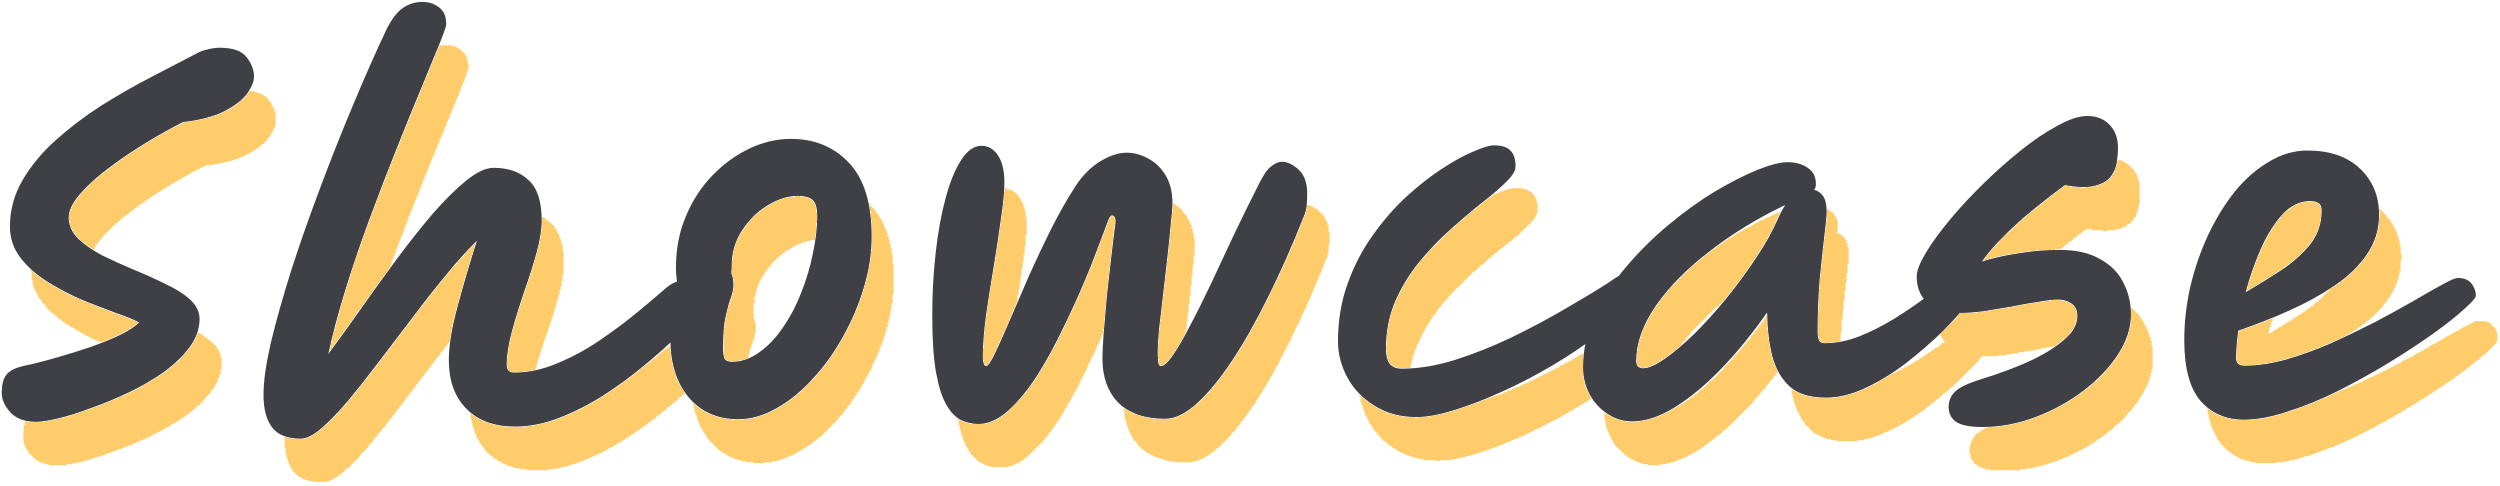
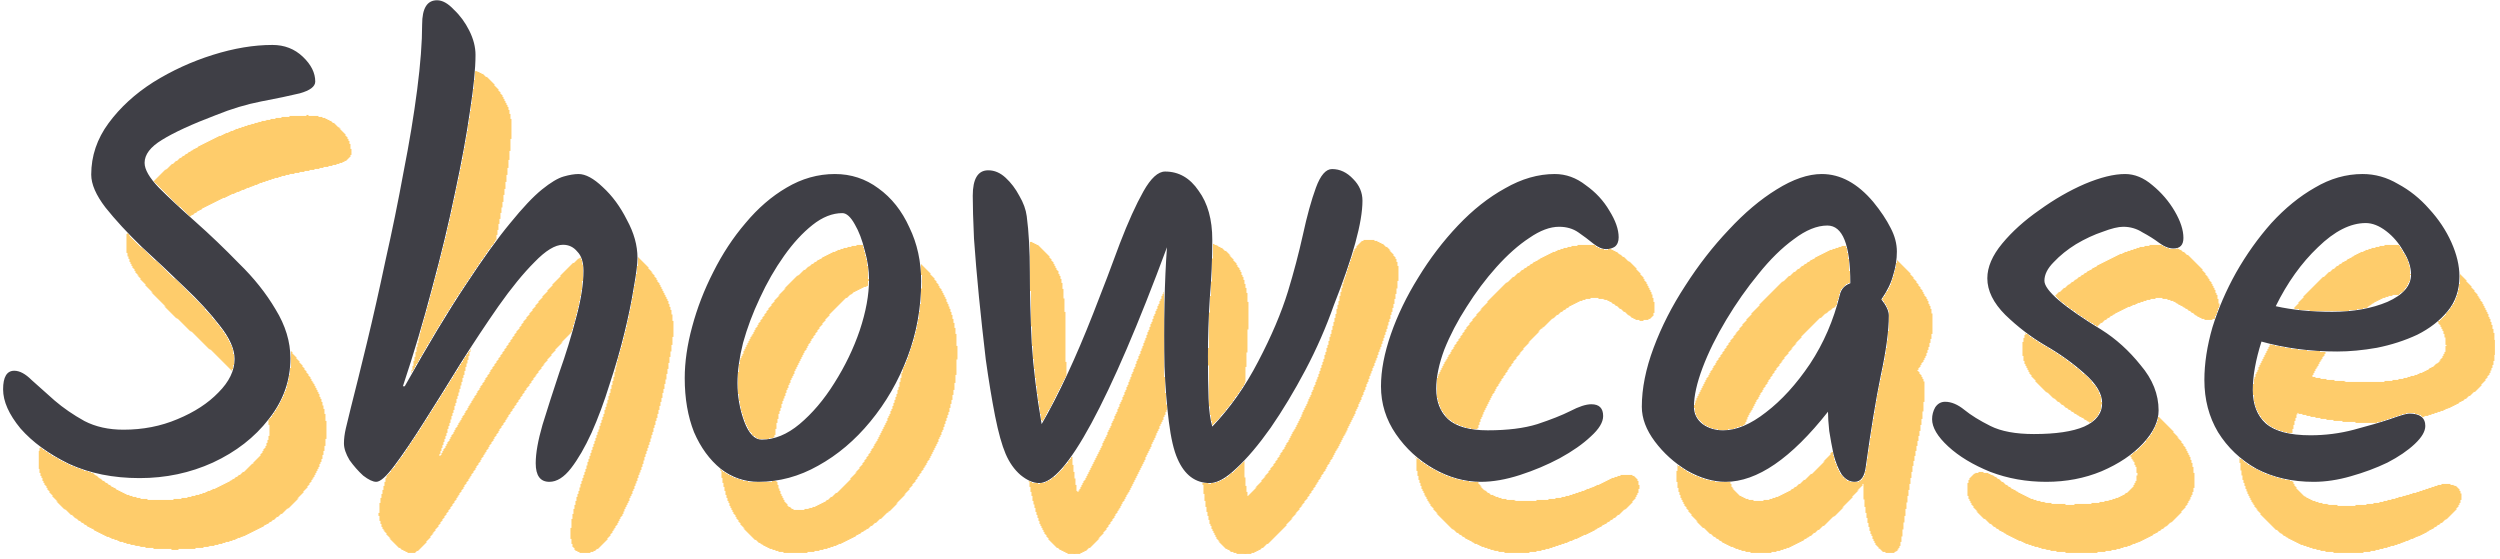
- <svg xmlns="http://www.w3.org/2000/svg" width="463" height="90" viewBox="0 0 463 90" fill="none">
-   <g filter="url(#filter0_d_34_61)">
-     <path d="M6.72 78.12C4.587 78.12 2.987 77.533 1.92 76.36C0.853 75.187 0.32 73.987 0.32 72.76C0.32 71.32 0.587 70.227 1.12 69.48C1.653 68.733 2.693 68.173 4.24 67.8C6.267 67.373 8.373 66.84 10.56 66.2C12.8 65.56 14.933 64.893 16.96 64.2C19.04 63.453 20.853 62.707 22.4 61.96C23.947 61.16 25.067 60.413 25.76 59.72C24.907 59.24 23.547 58.68 21.68 58.04C19.813 57.347 17.733 56.547 15.44 55.64C13.2 54.68 11.04 53.56 8.96 52.28C6.88 51 5.173 49.507 3.84 47.8C2.507 46.093 1.84 44.147 1.84 41.96C1.84 38.92 2.613 36.067 4.16 33.4C5.707 30.733 7.76 28.253 10.32 25.96C12.88 23.667 15.653 21.56 18.64 19.64C21.68 17.72 24.693 15.987 27.68 14.44C30.72 12.84 33.44 11.427 35.84 10.2C36.747 9.667 37.6 9.32 38.4 9.16C39.253 8.947 40.027 8.84 40.72 8.84C43.12 8.84 44.773 9.427 45.68 10.6C46.587 11.773 47.04 12.973 47.04 14.2C47.04 15.053 46.64 16.067 45.84 17.24C45.04 18.36 43.76 19.4 42 20.36C40.293 21.32 38.027 22.013 35.2 22.44C34.72 22.493 34.293 22.547 33.92 22.6C31.787 23.667 29.493 24.947 27.04 26.44C24.587 27.933 22.267 29.507 20.08 31.16C17.947 32.76 16.187 34.36 14.8 35.96C13.413 37.56 12.72 39 12.72 40.28C12.72 41.72 13.307 43.027 14.48 44.2C15.653 45.32 17.147 46.36 18.96 47.32C20.827 48.227 22.773 49.107 24.8 49.96C26.88 50.813 28.827 51.693 30.64 52.6C32.507 53.453 34.027 54.413 35.2 55.48C36.373 56.547 36.96 57.747 36.96 59.08C36.96 60.893 36.347 62.627 35.12 64.28C33.893 65.933 32.293 67.48 30.32 68.92C28.347 70.307 26.187 71.56 23.84 72.68C21.493 73.8 19.173 74.76 16.88 75.56C14.64 76.413 12.613 77.053 10.8 77.48C8.987 77.907 7.627 78.12 6.72 78.12ZM55.681 81.24C53.228 81.24 51.468 80.547 50.401 79.16C49.335 77.773 48.801 75.747 48.801 73.08C48.801 70.627 49.255 67.427 50.161 63.48C51.121 59.48 52.375 55.027 53.921 50.12C55.521 45.16 57.308 40.067 59.281 34.84C61.255 29.56 63.308 24.387 65.441 19.32C67.575 14.2 69.655 9.507 71.681 5.24C72.641 3.373 73.655 2.093 74.721 1.4C75.788 0.707 76.961 0.36 78.241 0.36C79.468 0.36 80.508 0.707 81.361 1.4C82.215 2.04 82.641 3.08 82.641 4.52C82.641 4.84 82.215 6.067 81.361 8.2C80.508 10.28 79.388 13 78.001 16.36C76.615 19.667 75.095 23.4 73.441 27.56C71.788 31.667 70.135 35.96 68.481 40.44C66.828 44.867 65.335 49.24 64.001 53.56C62.668 57.88 61.601 61.88 60.801 65.56C62.668 63.053 64.668 60.28 66.801 57.24C68.988 54.147 71.201 51.08 73.441 48.04C75.735 44.947 77.975 42.12 80.161 39.56C82.401 37 84.481 34.947 86.401 33.4C88.321 31.853 90.001 31.08 91.441 31.08C94.108 31.08 96.241 31.827 97.841 33.32C99.495 34.76 100.321 37.267 100.321 40.84C100.321 42.493 100.001 44.493 99.361 46.84C98.721 49.133 97.948 51.56 97.041 54.12C96.188 56.627 95.441 59.053 94.801 61.4C94.161 63.747 93.841 65.8 93.841 67.56C93.841 68.52 94.295 69 95.201 69C97.815 69 100.455 68.44 103.121 67.32C105.841 66.2 108.428 64.813 110.881 63.16C113.388 61.453 115.655 59.773 117.681 58.12C119.761 56.413 121.441 55 122.721 53.88C123.628 53.027 124.455 52.467 125.201 52.2C125.948 51.88 126.641 51.72 127.281 51.72C129.468 51.72 130.561 52.813 130.561 55C130.561 55.427 130.481 55.96 130.321 56.6C130.161 57.187 129.655 57.933 128.801 58.84C127.948 59.747 126.668 61.027 124.961 62.68C123.255 64.333 121.255 66.093 118.961 67.96C116.721 69.827 114.268 71.613 111.601 73.32C108.988 74.973 106.295 76.333 103.521 77.4C100.748 78.467 98.055 79 95.441 79C91.495 79 88.455 77.88 86.321 75.64C84.188 73.453 83.121 70.467 83.121 66.68C83.121 64.067 83.655 60.787 84.721 56.84C85.788 52.84 86.988 48.76 88.321 44.6C86.455 46.413 84.508 48.573 82.481 51.08C80.455 53.533 78.401 56.147 76.321 58.92C74.241 61.64 72.188 64.333 70.161 67C68.188 69.613 66.295 72.013 64.481 74.2C62.668 76.333 61.015 78.04 59.521 79.32C58.028 80.6 56.748 81.24 55.681 81.24ZM136.709 77.64C132.923 77.64 129.883 76.307 127.589 73.64C125.296 70.92 124.149 67.293 124.149 62.76C124.149 61.32 124.336 59.853 124.709 58.36C125.136 56.867 125.643 55.48 126.229 54.2C125.909 53.72 125.643 53.107 125.429 52.36C125.269 51.56 125.189 50.627 125.189 49.56C125.189 46.093 125.803 42.92 127.029 40.04C128.256 37.107 129.909 34.573 131.989 32.44C134.069 30.307 136.363 28.653 138.869 27.48C141.376 26.307 143.909 25.72 146.469 25.72C150.843 25.72 154.416 27.187 157.189 30.12C160.016 33.053 161.429 37.613 161.429 43.8C161.429 46.893 160.949 50.04 159.989 53.24C159.029 56.44 157.723 59.507 156.069 62.44C154.469 65.32 152.603 67.907 150.469 70.2C148.389 72.493 146.149 74.307 143.749 75.64C141.403 76.973 139.056 77.64 136.709 77.64ZM135.429 50.6C135.696 51.187 135.829 51.88 135.829 52.68C135.829 53.48 135.669 54.307 135.349 55.16C135.029 56.013 134.709 57.16 134.389 58.6C134.069 59.987 133.909 61.987 133.909 64.6C133.909 65.293 133.989 65.88 134.149 66.36C134.363 66.787 134.816 67 135.509 67C137.323 67 139.029 66.413 140.629 65.24C142.283 64.067 143.749 62.52 145.029 60.6C146.363 58.68 147.483 56.547 148.389 54.2C149.349 51.8 150.069 49.373 150.549 46.92C151.083 44.413 151.349 42.093 151.349 39.96C151.349 38.573 151.083 37.613 150.549 37.08C150.016 36.547 149.083 36.28 147.749 36.28C145.936 36.28 144.069 36.867 142.149 38.04C140.283 39.16 138.709 40.707 137.429 42.68C136.149 44.6 135.509 46.787 135.509 49.24C135.509 49.72 135.483 50.173 135.429 50.6ZM181.213 78.52C180.093 78.52 179.026 78.28 178.013 77.8C176.999 77.32 176.093 76.387 175.293 75C174.493 73.667 173.853 71.693 173.373 69.08C172.893 66.413 172.653 62.893 172.653 58.52C172.653 54.413 172.866 50.493 173.293 46.76C173.719 42.973 174.333 39.613 175.133 36.68C175.933 33.693 176.893 31.347 178.013 29.64C179.133 27.88 180.386 27 181.773 27C182.999 27 184.013 27.587 184.812 28.76C185.613 29.933 186.013 31.613 186.013 33.8C186.013 35.507 185.799 37.747 185.372 40.52C184.999 43.293 184.546 46.28 184.013 49.48C183.479 52.627 182.999 55.693 182.573 58.68C182.199 61.613 182.013 64.12 182.013 66.2C182.013 66.573 182.066 66.947 182.173 67.32C182.279 67.64 182.439 67.8 182.653 67.8C182.973 67.8 183.506 67.027 184.253 65.48C184.999 63.933 185.906 61.907 186.973 59.4C188.093 56.84 189.293 54.067 190.573 51.08C191.906 48.093 193.293 45.16 194.733 42.28C196.226 39.347 197.719 36.733 199.213 34.44C200.493 32.467 202.013 30.947 203.773 29.88C205.533 28.813 207.159 28.28 208.653 28.28C209.986 28.28 211.293 28.627 212.573 29.32C213.906 30.013 214.999 31.053 215.853 32.44C216.706 33.827 217.133 35.56 217.133 37.64C217.133 38.44 217.026 39.773 216.813 41.64C216.653 43.453 216.439 45.533 216.173 47.88C215.906 50.173 215.639 52.493 215.373 54.84C215.106 57.133 214.866 59.187 214.653 61C214.493 62.813 214.413 64.093 214.413 64.84C214.413 64.947 214.413 65.08 214.413 65.24C214.413 65.827 214.439 66.413 214.493 67C214.546 67.533 214.706 67.8 214.973 67.8C215.559 67.8 216.306 67.133 217.213 65.8C218.173 64.413 219.239 62.573 220.413 60.28C221.639 57.987 222.919 55.427 224.253 52.6C225.586 49.773 226.946 46.867 228.333 43.88C229.773 40.84 231.186 37.96 232.573 35.24C233.639 32.947 234.546 31.507 235.293 30.92C236.039 30.28 236.759 29.96 237.453 29.96C238.413 29.96 239.426 30.44 240.493 31.4C241.559 32.36 242.093 33.853 242.093 35.88C242.093 36.573 242.066 37.267 242.013 37.96C241.959 38.653 241.773 39.373 241.453 40.12C239.319 45.507 237.106 50.493 234.813 55.08C232.573 59.613 230.333 63.56 228.093 66.92C225.853 70.28 223.693 72.893 221.613 74.76C219.533 76.627 217.586 77.56 215.773 77.56C212.039 77.56 209.159 76.573 207.133 74.6C205.159 72.573 204.173 69.853 204.173 66.44C204.173 65.16 204.253 63.533 204.413 61.56C204.573 59.533 204.759 57.347 204.973 55C205.239 52.6 205.506 50.227 205.773 47.88C206.039 45.533 206.306 43.373 206.573 41.4C206.679 40.653 206.546 40.173 206.173 39.96C205.853 39.747 205.559 39.987 205.293 40.68C204.599 42.493 203.853 44.467 203.053 46.6C202.253 48.733 201.506 50.6 200.813 52.2C199.693 54.867 198.386 57.72 196.893 60.76C195.453 63.8 193.879 66.68 192.173 69.4C190.466 72.067 188.679 74.253 186.813 75.96C184.946 77.667 183.079 78.52 181.213 78.52ZM262.356 77.24C259.369 77.24 256.782 76.547 254.596 75.16C252.409 73.827 250.729 72.093 249.556 69.96C248.382 67.773 247.796 65.533 247.796 63.24C247.796 59.4 248.382 55.853 249.556 52.6C250.729 49.293 252.276 46.307 254.196 43.64C256.116 40.92 258.196 38.52 260.436 36.44C262.729 34.36 264.942 32.627 267.076 31.24C269.262 29.8 271.209 28.733 272.916 28.04C274.622 27.293 275.876 26.92 276.676 26.92C278.116 26.92 279.129 27.24 279.716 27.88C280.356 28.467 280.676 29.453 280.676 30.84C280.676 31.64 280.089 32.6 278.916 33.72C277.796 34.84 276.302 36.12 274.436 37.56C272.622 39 270.702 40.627 268.676 42.44C266.649 44.253 264.702 46.28 262.836 48.52C261.022 50.76 259.529 53.213 258.356 55.88C257.236 58.547 256.676 61.453 256.676 64.6C256.676 65.773 256.889 66.68 257.316 67.32C257.796 67.96 258.569 68.28 259.636 68.28C262.676 68.28 265.929 67.747 269.396 66.68C272.916 65.56 276.409 64.173 279.876 62.52C283.396 60.813 286.702 59.053 289.796 57.24C292.942 55.427 295.636 53.8 297.876 52.36C298.782 51.72 299.556 51.213 300.196 50.84C300.836 50.467 301.289 50.28 301.556 50.28C303.156 50.28 303.956 51.107 303.956 52.76C303.956 53.613 303.316 54.76 302.036 56.2C300.542 58.067 298.516 59.987 295.956 61.96C293.449 63.933 290.649 65.827 287.556 67.64C284.516 69.453 281.396 71.08 278.196 72.52C275.049 73.96 272.089 75.107 269.316 75.96C266.542 76.813 264.222 77.24 262.356 77.24ZM302.302 78.04C300.595 78.04 299.049 77.56 297.662 76.6C296.275 75.693 295.182 74.493 294.382 73C293.582 71.453 293.182 69.8 293.182 68.04C293.182 64.733 293.902 61.507 295.342 58.36C296.835 55.213 298.782 52.227 301.182 49.4C303.582 46.573 306.195 43.987 309.022 41.64C311.902 39.24 314.755 37.187 317.582 35.48C320.462 33.773 323.075 32.44 325.422 31.48C327.822 30.52 329.689 30.04 331.022 30.04C332.569 30.04 333.822 30.387 334.782 31.08C335.795 31.72 336.302 32.733 336.302 34.12C336.302 34.547 336.195 34.893 335.982 35.16C336.675 35.32 337.235 35.72 337.662 36.36C338.089 37 338.302 37.96 338.302 39.24C338.302 39.773 338.169 41.16 337.902 43.4C337.635 45.64 337.342 48.36 337.022 51.56C336.755 54.76 336.622 58.093 336.622 61.56C336.622 62.093 336.702 62.573 336.862 63C337.022 63.373 337.369 63.56 337.902 63.56C340.035 63.56 342.195 63.133 344.382 62.28C346.622 61.373 348.782 60.28 350.862 59C352.995 57.667 354.915 56.36 356.622 55.08C358.382 53.747 359.849 52.653 361.022 51.8C362.249 50.893 363.049 50.44 363.422 50.44C365.235 50.44 366.142 51.347 366.142 53.16C366.142 53.64 365.555 54.653 364.382 56.2C363.262 57.693 361.715 59.427 359.742 61.4C357.769 63.32 355.555 65.24 353.102 67.16C350.702 69.027 348.195 70.573 345.582 71.8C343.022 73.027 340.542 73.64 338.142 73.64C335.209 73.64 332.969 72.947 331.422 71.56C329.929 70.173 328.862 68.307 328.222 65.96C327.635 63.56 327.315 60.867 327.262 57.88C324.542 61.773 321.715 65.24 318.782 68.28C315.902 71.267 313.049 73.64 310.222 75.4C307.395 77.16 304.755 78.04 302.302 78.04ZM330.622 37.96C325.395 40.467 320.702 43.347 316.542 46.6C312.382 49.8 309.075 53.16 306.622 56.68C304.222 60.2 303.022 63.587 303.022 66.84C303.022 67.747 303.449 68.2 304.302 68.2C305.315 68.2 306.649 67.613 308.302 66.44C310.009 65.267 311.849 63.72 313.822 61.8C315.795 59.827 317.769 57.64 319.742 55.24C321.715 52.787 323.555 50.28 325.262 47.72C326.969 45.16 328.329 42.707 329.342 40.36C329.715 39.507 330.142 38.707 330.622 37.96ZM367.131 79.08C364.838 79.08 363.211 78.76 362.251 78.12C361.345 77.48 360.891 76.547 360.891 75.32C360.891 74.253 361.265 73.347 362.011 72.6C362.758 71.8 364.411 71 366.971 70.2C369.958 69.293 372.785 68.253 375.451 67.08C378.171 65.853 380.385 64.52 382.091 63.08C383.851 61.64 384.731 60.12 384.731 58.52C384.731 57.453 384.358 56.68 383.611 56.2C382.918 55.72 382.091 55.48 381.131 55.48C380.331 55.48 379.158 55.613 377.611 55.88C376.118 56.093 374.465 56.387 372.651 56.76C370.838 57.08 369.078 57.373 367.371 57.64C365.718 57.853 364.305 57.96 363.131 57.96C360.358 57.96 358.305 57.347 356.971 56.12C355.638 54.84 354.971 53.213 354.971 51.24C354.971 50.173 355.531 48.707 356.651 46.84C357.771 44.973 359.265 42.92 361.131 40.68C362.998 38.44 365.078 36.2 367.371 33.96C369.665 31.72 371.985 29.667 374.331 27.8C376.731 25.88 378.998 24.36 381.131 23.24C383.265 22.067 385.078 21.48 386.571 21.48C388.278 21.48 389.638 22.013 390.651 23.08C391.718 24.147 392.251 25.587 392.251 27.4C392.251 28.253 392.171 29.187 392.011 30.2C391.851 31.16 391.451 32.04 390.811 32.84C390.171 33.587 389.185 34.12 387.851 34.44C386.518 34.76 384.705 34.707 382.411 34.28C380.598 35.613 378.705 37.08 376.731 38.68C374.811 40.227 372.998 41.853 371.291 43.56C369.585 45.213 368.171 46.84 367.051 48.44C369.025 47.8 371.265 47.293 373.771 46.92C376.278 46.493 378.811 46.28 381.371 46.28C384.465 46.28 386.971 46.84 388.891 47.96C390.865 49.027 392.305 50.467 393.211 52.28C394.171 54.093 394.651 56.093 394.651 58.28C394.651 60.733 393.851 63.187 392.251 65.64C390.651 68.093 388.518 70.333 385.851 72.36C383.185 74.387 380.225 76.013 376.971 77.24C373.718 78.467 370.438 79.08 367.131 79.08ZM415.568 77.72C412.261 77.72 409.594 76.573 407.568 74.28C405.541 71.933 404.528 68.173 404.528 63C404.528 59.693 404.901 56.387 405.648 53.08C406.448 49.72 407.541 46.547 408.928 43.56C410.368 40.52 412.021 37.827 413.888 35.48C415.808 33.133 417.914 31.293 420.207 29.96C422.501 28.573 424.874 27.88 427.328 27.88C431.488 27.88 434.741 29 437.087 31.24C439.434 33.48 440.608 36.333 440.608 39.8C440.608 42.467 439.861 44.893 438.368 47.08C436.928 49.213 434.954 51.133 432.448 52.84C429.941 54.547 427.141 56.093 424.048 57.48C420.954 58.867 417.781 60.12 414.528 61.24C414.261 63.16 414.128 64.867 414.128 66.36C414.128 67.267 414.634 67.72 415.648 67.72C418.048 67.72 420.608 67.347 423.328 66.6C426.101 65.8 428.901 64.787 431.728 63.56C434.554 62.28 437.274 60.973 439.888 59.64C442.501 58.253 444.874 56.947 447.008 55.72C449.194 54.44 450.981 53.427 452.368 52.68C453.808 51.88 454.741 51.48 455.168 51.48C456.341 51.48 457.194 51.827 457.728 52.52C458.261 53.213 458.528 53.96 458.528 54.76C458.528 55.133 457.808 55.96 456.368 57.24C454.981 58.52 453.061 60.04 450.608 61.8C448.208 63.507 445.488 65.293 442.448 67.16C439.461 68.973 436.341 70.707 433.088 72.36C429.888 73.96 426.768 75.24 423.728 76.2C420.741 77.213 418.021 77.72 415.568 77.72ZM415.888 54.12C418.074 52.84 420.234 51.507 422.368 50.12C424.554 48.68 426.368 47.08 427.808 45.32C429.248 43.507 429.968 41.4 429.968 39C429.968 38.307 429.781 37.853 429.408 37.64C429.034 37.373 428.501 37.24 427.808 37.24C425.941 37.24 424.234 38.067 422.688 39.72C421.194 41.373 419.861 43.507 418.688 46.12C417.568 48.68 416.634 51.347 415.888 54.12Z" fill="#3F3F46" />
+ <svg xmlns="http://www.w3.org/2000/svg" width="282" height="63" viewBox="0 0 282 63" fill="none">
+   <g filter="url(#filter0_d_2026_4957)">
+     <path d="M15.75 53.93C12.763 53.93 10.103 53.393 7.77 52.32C5.483 51.2 3.663 49.87 2.31 48.33C1.003 46.743 0.35 45.273 0.35 43.92C0.35 42.52 0.77 41.82 1.61 41.82C2.217 41.82 2.87 42.17 3.57 42.87C4.317 43.523 5.18 44.293 6.16 45.18C7.14 46.02 8.26 46.79 9.52 47.49C10.78 48.143 12.25 48.47 13.93 48.47C16.123 48.47 18.153 48.073 20.02 47.28C21.933 46.487 23.473 45.483 24.64 44.27C25.853 43.057 26.46 41.797 26.46 40.49C26.46 39.37 25.9 38.11 24.78 36.71C23.707 35.31 22.377 33.863 20.79 32.37C19.203 30.83 17.593 29.313 15.96 27.82C14.373 26.28 13.02 24.81 11.9 23.41C10.827 22.01 10.29 20.773 10.29 19.7C10.29 17.6 10.943 15.663 12.25 13.89C13.557 12.117 15.237 10.577 17.29 9.27C19.39 7.963 21.63 6.937 24.01 6.19C26.39 5.443 28.63 5.07 30.73 5.07C32.083 5.07 33.227 5.513 34.16 6.4C35.093 7.287 35.56 8.22 35.56 9.2C35.56 9.76 34.977 10.203 33.81 10.53C32.643 10.81 31.197 11.113 29.47 11.44C27.79 11.767 26.087 12.28 24.36 12.98C21.653 14.007 19.623 14.94 18.27 15.78C16.963 16.573 16.31 17.437 16.31 18.37C16.31 19.117 16.847 20.05 17.92 21.17C19.04 22.29 20.417 23.573 22.05 25.02C23.683 26.467 25.317 28.03 26.95 29.71C28.63 31.343 30.007 33.07 31.08 34.89C32.2 36.71 32.76 38.553 32.76 40.42C32.76 42.94 31.943 45.227 30.31 47.28C28.723 49.333 26.623 50.967 24.01 52.18C21.443 53.347 18.69 53.93 15.75 53.93ZM42.438 54.35C42.064 54.35 41.574 54.117 40.968 53.65C40.407 53.137 39.894 52.553 39.428 51.9C39.008 51.2 38.797 50.57 38.797 50.01C38.797 49.497 38.867 48.937 39.008 48.33C39.148 47.723 39.334 46.953 39.568 46.02C40.081 44.013 40.688 41.563 41.388 38.67C42.087 35.777 42.788 32.673 43.487 29.36C44.234 26.047 44.911 22.733 45.517 19.42C46.171 16.107 46.684 13.003 47.057 10.11C47.431 7.217 47.617 4.767 47.617 2.76C47.617 0.94 48.178 0.03 49.297 0.03C49.904 0.03 50.534 0.38 51.188 1.08C51.888 1.733 52.471 2.527 52.938 3.46C53.404 4.393 53.638 5.303 53.638 6.19C53.638 7.73 53.428 9.853 53.008 12.56C52.634 15.22 52.074 18.277 51.328 21.73C50.627 25.137 49.764 28.73 48.737 32.51C47.758 36.243 46.661 39.93 45.447 43.57H45.657C48.271 38.903 50.557 35.1 52.517 32.16C54.477 29.173 56.157 26.84 57.557 25.16C58.958 23.433 60.148 22.173 61.127 21.38C62.108 20.587 62.924 20.097 63.578 19.91C64.231 19.723 64.791 19.63 65.257 19.63C66.051 19.63 66.961 20.12 67.987 21.1C69.061 22.08 69.971 23.317 70.718 24.81C71.511 26.257 71.907 27.68 71.907 29.08C71.907 29.78 71.767 30.9 71.487 32.44C71.254 33.933 70.904 35.637 70.438 37.55C69.971 39.463 69.411 41.4 68.757 43.36C68.151 45.32 67.474 47.14 66.728 48.82C65.981 50.453 65.211 51.783 64.418 52.81C63.624 53.837 62.807 54.35 61.968 54.35C60.941 54.35 60.428 53.65 60.428 52.25C60.428 51.13 60.684 49.683 61.197 47.91C61.758 46.09 62.388 44.13 63.087 42.03C63.834 39.93 64.464 37.877 64.978 35.87C65.537 33.817 65.817 32.043 65.817 30.55C65.817 29.57 65.584 28.847 65.118 28.38C64.698 27.867 64.161 27.61 63.508 27.61C62.621 27.61 61.547 28.263 60.288 29.57C59.028 30.83 57.674 32.487 56.227 34.54C54.828 36.547 53.404 38.693 51.958 40.98C50.557 43.267 49.204 45.437 47.898 47.49C46.638 49.497 45.517 51.153 44.538 52.46C43.604 53.72 42.904 54.35 42.438 54.35ZM85.567 54.35C83.98 54.35 82.557 53.86 81.297 52.88C80.037 51.853 79.034 50.477 78.287 48.75C77.587 46.977 77.237 44.947 77.237 42.66C77.237 40.84 77.517 38.903 78.077 36.85C78.637 34.75 79.43 32.697 80.457 30.69C81.484 28.637 82.697 26.793 84.097 25.16C85.497 23.48 87.037 22.15 88.717 21.17C90.444 20.143 92.263 19.63 94.177 19.63C95.997 19.63 97.63 20.167 99.077 21.24C100.57 22.313 101.737 23.783 102.577 25.65C103.463 27.47 103.907 29.5 103.907 31.74C103.907 34.727 103.393 37.573 102.367 40.28C101.34 42.987 99.94 45.413 98.167 47.56C96.44 49.66 94.48 51.317 92.287 52.53C90.14 53.743 87.9 54.35 85.567 54.35ZM85.917 49.59C87.364 49.59 88.787 49.007 90.187 47.84C91.633 46.627 92.94 45.087 94.107 43.22C95.32 41.307 96.277 39.323 96.977 37.27C97.677 35.17 98.027 33.257 98.027 31.53C98.027 30.457 97.864 29.36 97.537 28.24C97.257 27.073 96.883 26.093 96.417 25.3C95.95 24.46 95.484 24.04 95.017 24.04C93.897 24.04 92.777 24.483 91.657 25.37C90.537 26.257 89.463 27.423 88.437 28.87C87.41 30.317 86.5 31.903 85.707 33.63C84.913 35.31 84.284 36.99 83.817 38.67C83.397 40.35 83.187 41.867 83.187 43.22C83.187 44.713 83.444 46.16 83.957 47.56C84.47 48.913 85.124 49.59 85.917 49.59ZM117.216 54.49C116.562 54.49 115.862 54.187 115.116 53.58C114.416 52.973 113.856 52.18 113.436 51.2C113.016 50.22 112.619 48.797 112.246 46.93C111.872 45.017 111.522 42.893 111.196 40.56C110.916 38.18 110.659 35.823 110.426 33.49C110.192 31.11 110.006 28.917 109.866 26.91C109.772 24.857 109.726 23.247 109.726 22.08C109.726 20.167 110.309 19.21 111.476 19.21C112.176 19.21 112.829 19.49 113.436 20.05C114.042 20.61 114.556 21.287 114.976 22.08C115.442 22.873 115.722 23.643 115.816 24.39C116.049 26.163 116.166 28.263 116.166 30.69C116.166 33.117 116.236 35.777 116.376 38.67C116.562 41.563 116.936 44.62 117.496 47.84C119.409 44.527 121.346 40.373 123.306 35.38C124.426 32.533 125.429 29.897 126.316 27.47C127.249 25.043 128.136 23.083 128.976 21.59C129.816 20.097 130.632 19.35 131.426 19.35C132.966 19.35 134.226 20.073 135.206 21.52C136.232 22.92 136.746 24.763 136.746 27.05C136.746 29.243 136.652 31.437 136.466 33.63C136.326 35.823 136.256 38.017 136.256 40.21C136.256 42.03 136.279 43.617 136.326 44.97C136.372 46.277 136.512 47.327 136.746 48.12C138.752 46.02 140.479 43.57 141.926 40.77C143.419 37.923 144.539 35.287 145.286 32.86C145.939 30.713 146.499 28.59 146.966 26.49C147.432 24.343 147.922 22.57 148.436 21.17C148.949 19.77 149.556 19.07 150.256 19.07C151.142 19.07 151.936 19.443 152.636 20.19C153.336 20.89 153.686 21.707 153.686 22.64C153.686 25.067 152.612 28.987 150.466 34.4C149.579 36.92 148.506 39.37 147.246 41.75C145.986 44.13 144.679 46.3 143.326 48.26C141.972 50.173 140.689 51.69 139.476 52.81C138.309 53.93 137.306 54.49 136.466 54.49C134.832 54.49 133.619 53.58 132.826 51.76C132.406 50.827 132.079 49.427 131.846 47.56C131.612 45.693 131.449 43.617 131.356 41.33C131.309 38.997 131.309 36.64 131.356 34.26C131.402 31.88 131.496 29.757 131.636 27.89C128.416 36.57 125.569 43.197 123.096 47.77C120.669 52.25 118.709 54.49 117.216 54.49ZM167.045 54.35C165.225 54.35 163.452 53.86 161.725 52.88C159.998 51.9 158.575 50.593 157.455 48.96C156.335 47.327 155.775 45.53 155.775 43.57C155.775 41.797 156.148 39.837 156.895 37.69C157.642 35.543 158.668 33.42 159.975 31.32C161.282 29.173 162.775 27.213 164.455 25.44C166.135 23.667 167.908 22.267 169.775 21.24C171.642 20.167 173.508 19.63 175.375 19.63C176.635 19.63 177.802 20.05 178.875 20.89C179.995 21.683 180.882 22.64 181.535 23.76C182.235 24.88 182.585 25.883 182.585 26.77C182.585 27.237 182.445 27.587 182.165 27.82C181.885 28.007 181.558 28.1 181.185 28.1C180.718 28.1 180.228 27.89 179.715 27.47C179.202 27.05 178.642 26.63 178.035 26.21C177.428 25.79 176.705 25.58 175.865 25.58C174.838 25.58 173.718 26 172.505 26.84C171.292 27.633 170.055 28.73 168.795 30.13C167.582 31.483 166.462 32.977 165.435 34.61C164.408 36.197 163.568 37.807 162.915 39.44C162.308 41.073 162.005 42.543 162.005 43.85C162.005 45.297 162.448 46.44 163.335 47.28C164.268 48.12 165.762 48.54 167.815 48.54C170.055 48.54 171.922 48.307 173.415 47.84C174.955 47.327 176.192 46.837 177.125 46.37C178.105 45.857 178.898 45.6 179.505 45.6C180.392 45.6 180.835 46.043 180.835 46.93C180.835 47.63 180.368 48.4 179.435 49.24C178.548 50.08 177.382 50.897 175.935 51.69C174.535 52.437 173.042 53.067 171.455 53.58C169.868 54.093 168.398 54.35 167.045 54.35ZM194.647 54.35C193.247 54.35 191.8 53.93 190.307 53.09C188.86 52.203 187.647 51.107 186.667 49.8C185.687 48.493 185.197 47.187 185.197 45.88C185.197 43.827 185.64 41.61 186.527 39.23C187.414 36.85 188.604 34.517 190.097 32.23C191.59 29.897 193.224 27.797 194.997 25.93C196.77 24.017 198.567 22.5 200.387 21.38C202.254 20.213 203.957 19.63 205.497 19.63C207.597 19.63 209.534 20.68 211.307 22.78C212.147 23.807 212.8 24.787 213.267 25.72C213.734 26.607 213.967 27.493 213.967 28.38C213.967 29.267 213.827 30.153 213.547 31.04C213.314 31.927 212.87 32.837 212.217 33.77C212.777 34.47 213.057 35.077 213.057 35.59C213.057 37.317 212.754 39.58 212.147 42.38C211.587 45.133 211.027 48.54 210.467 52.6C210.327 53.767 209.907 54.35 209.207 54.35C208.647 54.35 208.157 54.07 207.737 53.51C207.364 52.903 207.06 52.157 206.827 51.27C206.64 50.383 206.477 49.497 206.337 48.61C206.244 47.723 206.197 47 206.197 46.44C202.044 51.713 198.194 54.35 194.647 54.35ZM194.367 48.54C195.86 48.54 197.47 47.863 199.197 46.51C200.97 45.157 202.627 43.337 204.167 41.05C205.707 38.717 206.827 36.127 207.527 33.28C207.667 32.627 208.064 32.183 208.717 31.95C208.717 27.61 207.854 25.44 206.127 25.44C204.96 25.44 203.7 25.953 202.347 26.98C200.994 27.96 199.664 29.267 198.357 30.9C197.05 32.487 195.837 34.213 194.717 36.08C193.597 37.947 192.71 39.743 192.057 41.47C191.404 43.197 191.077 44.667 191.077 45.88C191.077 46.673 191.404 47.327 192.057 47.84C192.71 48.307 193.48 48.54 194.367 48.54ZM230.82 54.35C228.58 54.35 226.48 53.977 224.52 53.23C222.56 52.437 220.973 51.48 219.76 50.36C218.546 49.24 217.94 48.213 217.94 47.28C217.94 46.813 218.056 46.37 218.29 45.95C218.57 45.53 218.943 45.32 219.41 45.32C220.11 45.32 220.833 45.623 221.58 46.23C222.326 46.837 223.306 47.443 224.52 48.05C225.733 48.657 227.366 48.96 229.42 48.96C231.893 48.96 233.783 48.68 235.09 48.12C236.443 47.513 237.12 46.627 237.12 45.46C237.12 44.387 236.443 43.267 235.09 42.1C233.783 40.933 232.313 39.883 230.68 38.95C229.093 38.017 227.6 36.873 226.2 35.52C224.846 34.167 224.17 32.79 224.17 31.39C224.17 30.13 224.73 28.823 225.85 27.47C226.97 26.117 228.37 24.857 230.05 23.69C231.73 22.477 233.433 21.497 235.16 20.75C236.933 20.003 238.45 19.63 239.71 19.63C240.783 19.63 241.81 20.05 242.79 20.89C243.816 21.73 244.656 22.71 245.31 23.83C245.963 24.95 246.29 25.953 246.29 26.84C246.29 27.633 245.916 28.03 245.17 28.03C244.656 28.03 244.12 27.82 243.56 27.4C243 26.98 242.37 26.583 241.67 26.21C241.016 25.79 240.293 25.58 239.5 25.58C238.94 25.58 238.17 25.767 237.19 26.14C236.21 26.467 235.206 26.933 234.18 27.54C233.2 28.147 232.36 28.823 231.66 29.57C230.96 30.27 230.61 30.97 230.61 31.67C230.61 32.743 232.756 34.587 237.05 37.2C238.683 38.227 240.153 39.557 241.46 41.19C242.813 42.777 243.49 44.48 243.49 46.3C243.49 47.513 242.906 48.75 241.74 50.01C240.573 51.27 239.01 52.32 237.05 53.16C235.136 53.953 233.06 54.35 230.82 54.35ZM260.974 54.35C258.548 54.35 256.401 53.86 254.534 52.88C252.714 51.853 251.268 50.477 250.194 48.75C249.168 47.023 248.654 45.063 248.654 42.87C248.654 41.003 248.958 39.02 249.564 36.92C250.218 34.82 251.104 32.767 252.224 30.76C253.391 28.707 254.721 26.84 256.214 25.16C257.754 23.48 259.388 22.15 261.114 21.17C262.841 20.143 264.638 19.63 266.504 19.63C267.904 19.63 269.234 20.003 270.494 20.75C271.801 21.45 272.968 22.383 273.994 23.55C275.068 24.717 275.908 25.977 276.514 27.33C277.121 28.683 277.424 29.967 277.424 31.18C277.424 32.72 276.981 34.027 276.094 35.1C275.208 36.173 274.064 37.06 272.664 37.76C271.264 38.413 269.748 38.903 268.114 39.23C266.528 39.51 265.034 39.65 263.634 39.65C260.601 39.65 257.754 39.277 255.094 38.53C254.441 40.583 254.114 42.403 254.114 43.99C254.114 45.623 254.604 46.883 255.584 47.77C256.611 48.657 258.291 49.1 260.624 49.1C262.304 49.1 263.938 48.89 265.524 48.47C267.111 48.05 268.464 47.653 269.584 47.28C270.751 46.86 271.474 46.65 271.754 46.65C272.968 46.65 273.574 47.117 273.574 48.05C273.574 48.657 273.178 49.333 272.384 50.08C271.591 50.827 270.564 51.527 269.304 52.18C268.044 52.787 266.668 53.3 265.174 53.72C263.728 54.14 262.328 54.35 260.974 54.35ZM263.074 35.17C265.454 35.17 267.531 34.797 269.304 34.05C271.078 33.257 271.964 32.23 271.964 30.97C271.964 30.13 271.684 29.267 271.124 28.38C270.611 27.447 269.958 26.677 269.164 26.07C268.371 25.463 267.601 25.16 266.854 25.16C265.128 25.16 263.331 26.07 261.464 27.89C259.598 29.663 258.011 31.88 256.704 34.54C258.571 34.96 260.694 35.17 263.074 35.17Z" fill="#3F3F46" />
  </g>
  <defs>
-     <filter id="filter0_d_34_61" x="0.32" y="0.36" width="462.208" height="88.88" filterUnits="userSpaceOnUse" color-interpolation-filters="sRGB">
+     <filter id="filter0_d_2026_4957" x="0.35" y="0.03" width="281.074" height="62.46" filterUnits="userSpaceOnUse" color-interpolation-filters="sRGB">
      <feFlood flood-opacity="0" result="BackgroundImageFix" />
      <feColorMatrix in="SourceAlpha" type="matrix" values="0 0 0 0 0 0 0 0 0 0 0 0 0 0 0 0 0 0 127 0" result="hardAlpha" />
      <feOffset dx="4" dy="8" />
      <feComposite in2="hardAlpha" operator="out" />
      <feColorMatrix type="matrix" values="0 0 0 0 0.996 0 0 0 0 0.8 0 0 0 0 0.42 0 0 0 1 0" />
-       <feBlend mode="normal" in2="BackgroundImageFix" result="effect1_dropShadow_34_61" />
-       <feBlend mode="normal" in="SourceGraphic" in2="effect1_dropShadow_34_61" result="shape" />
+       <feBlend mode="normal" in2="BackgroundImageFix" result="effect1_dropShadow_2026_4957" />
+       <feBlend mode="normal" in="SourceGraphic" in2="effect1_dropShadow_2026_4957" result="shape" />
    </filter>
  </defs>
</svg>
